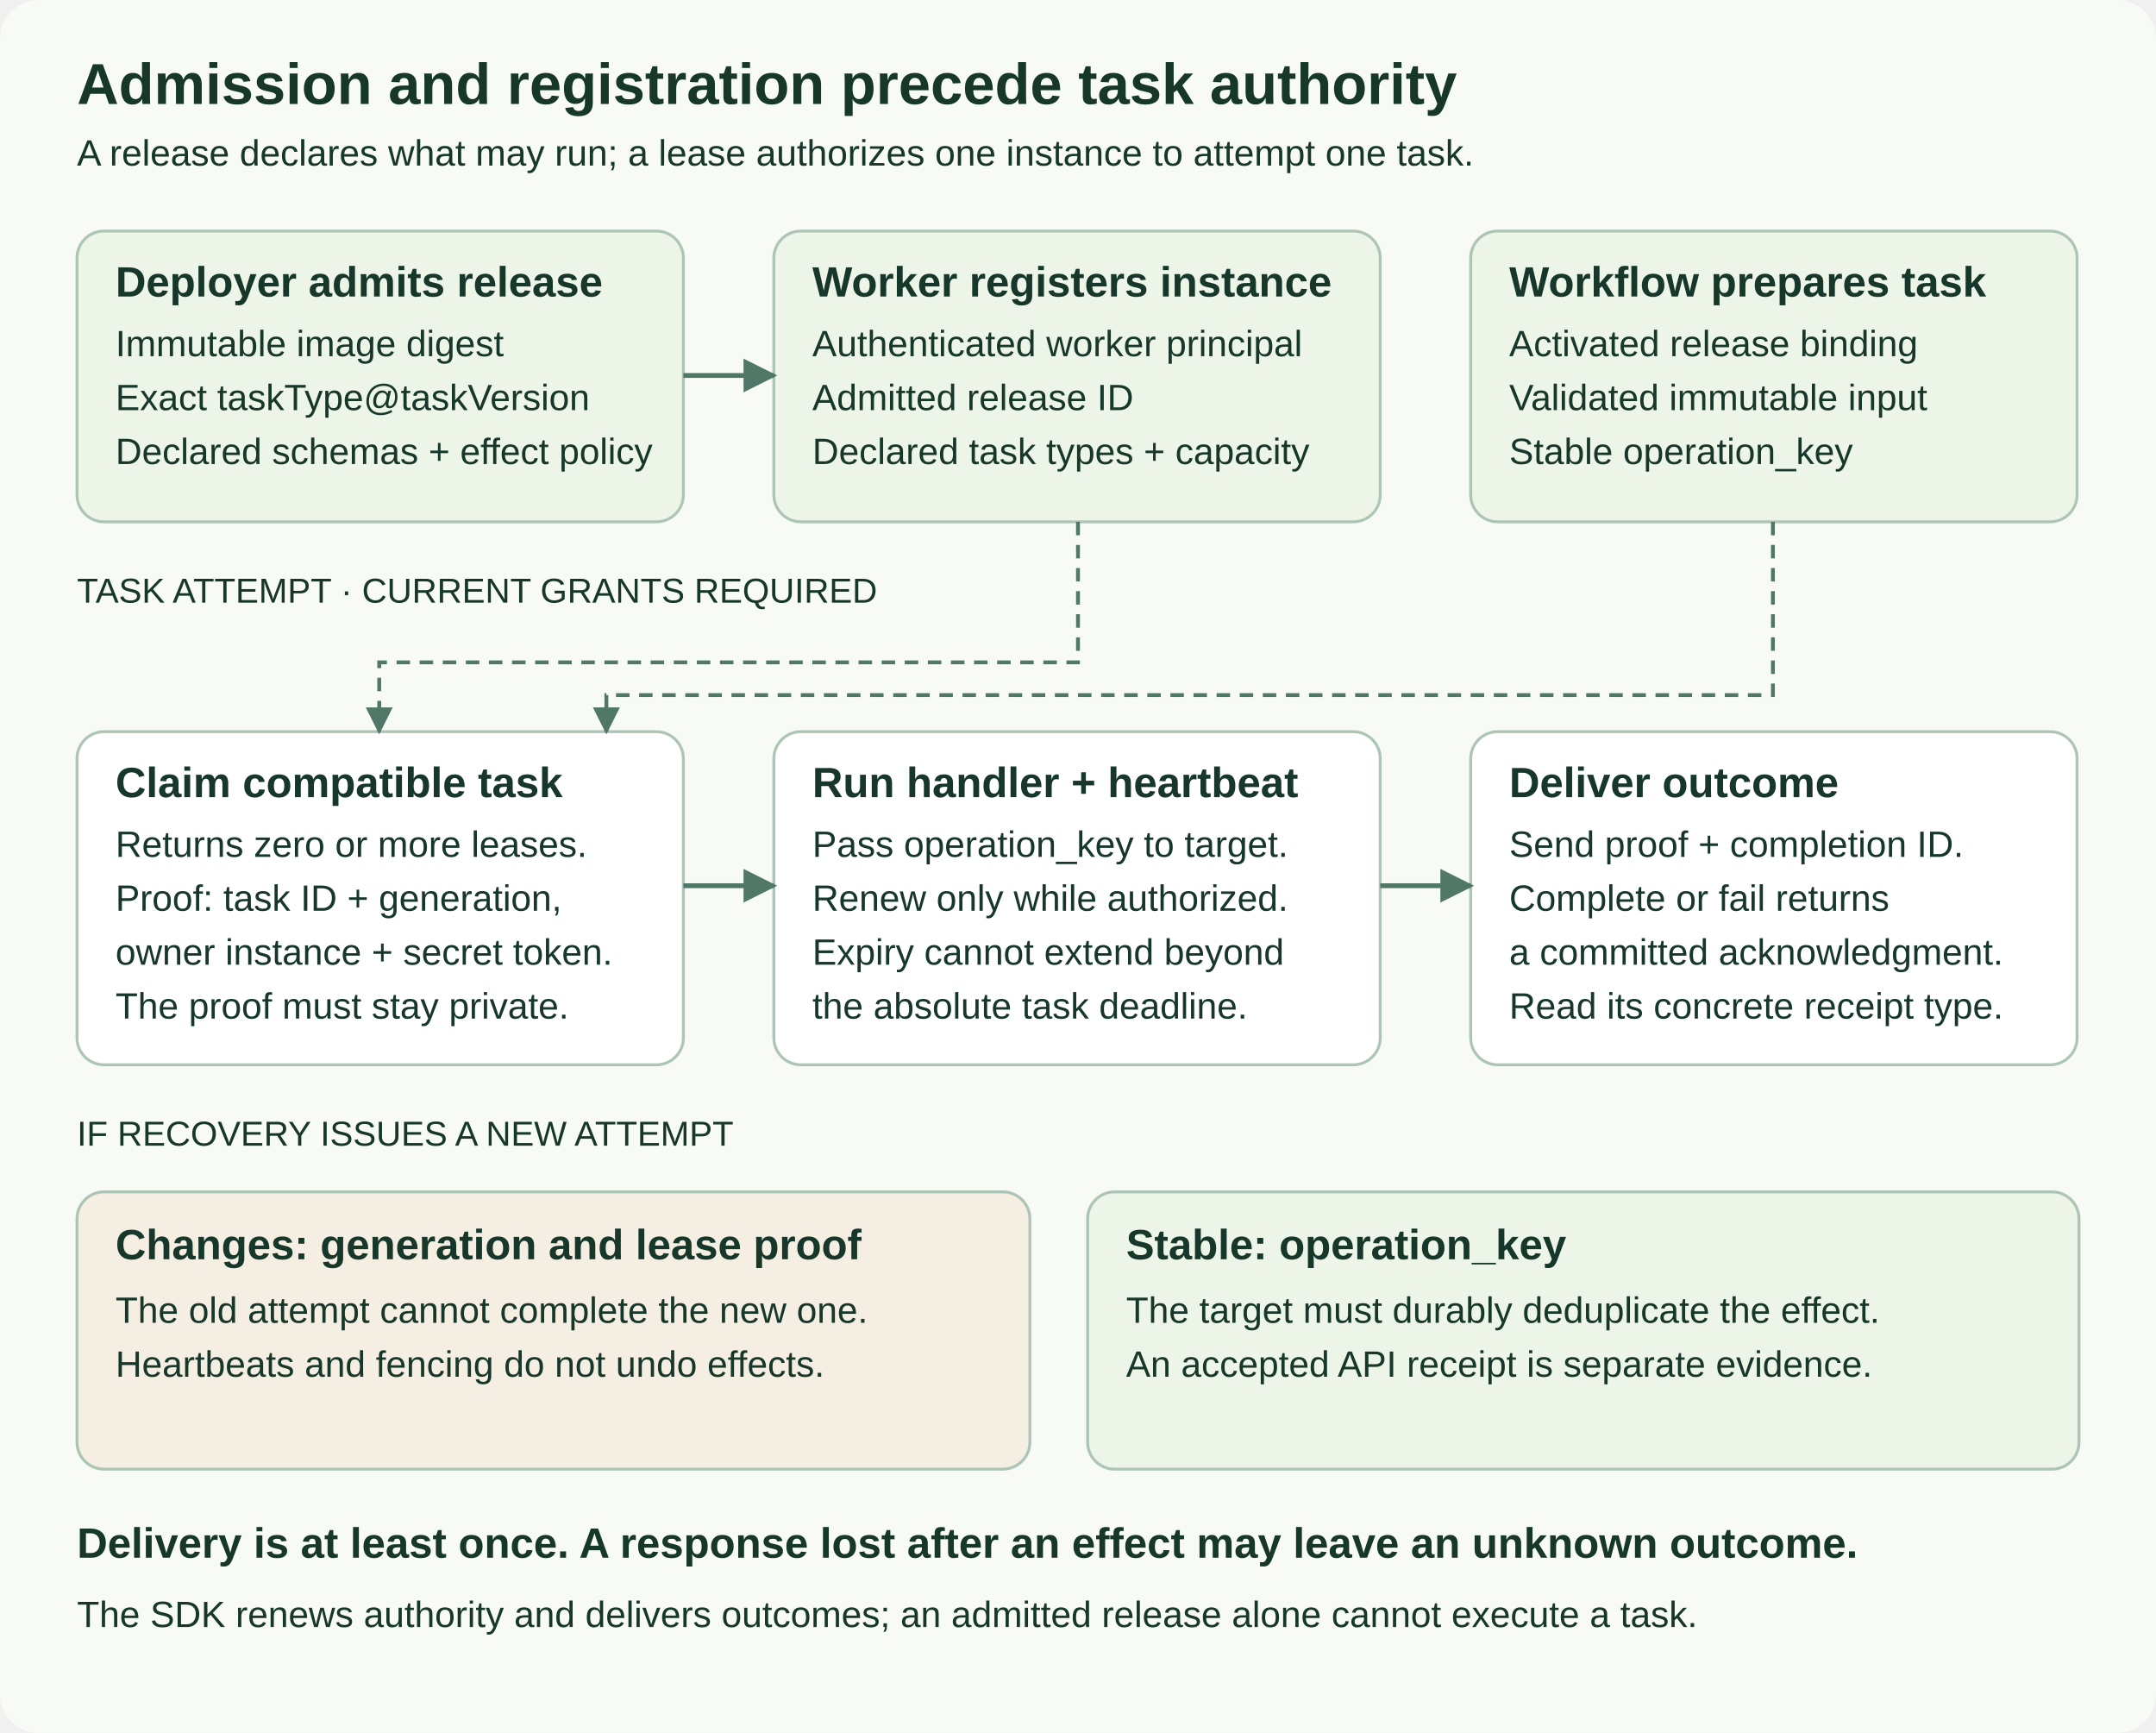
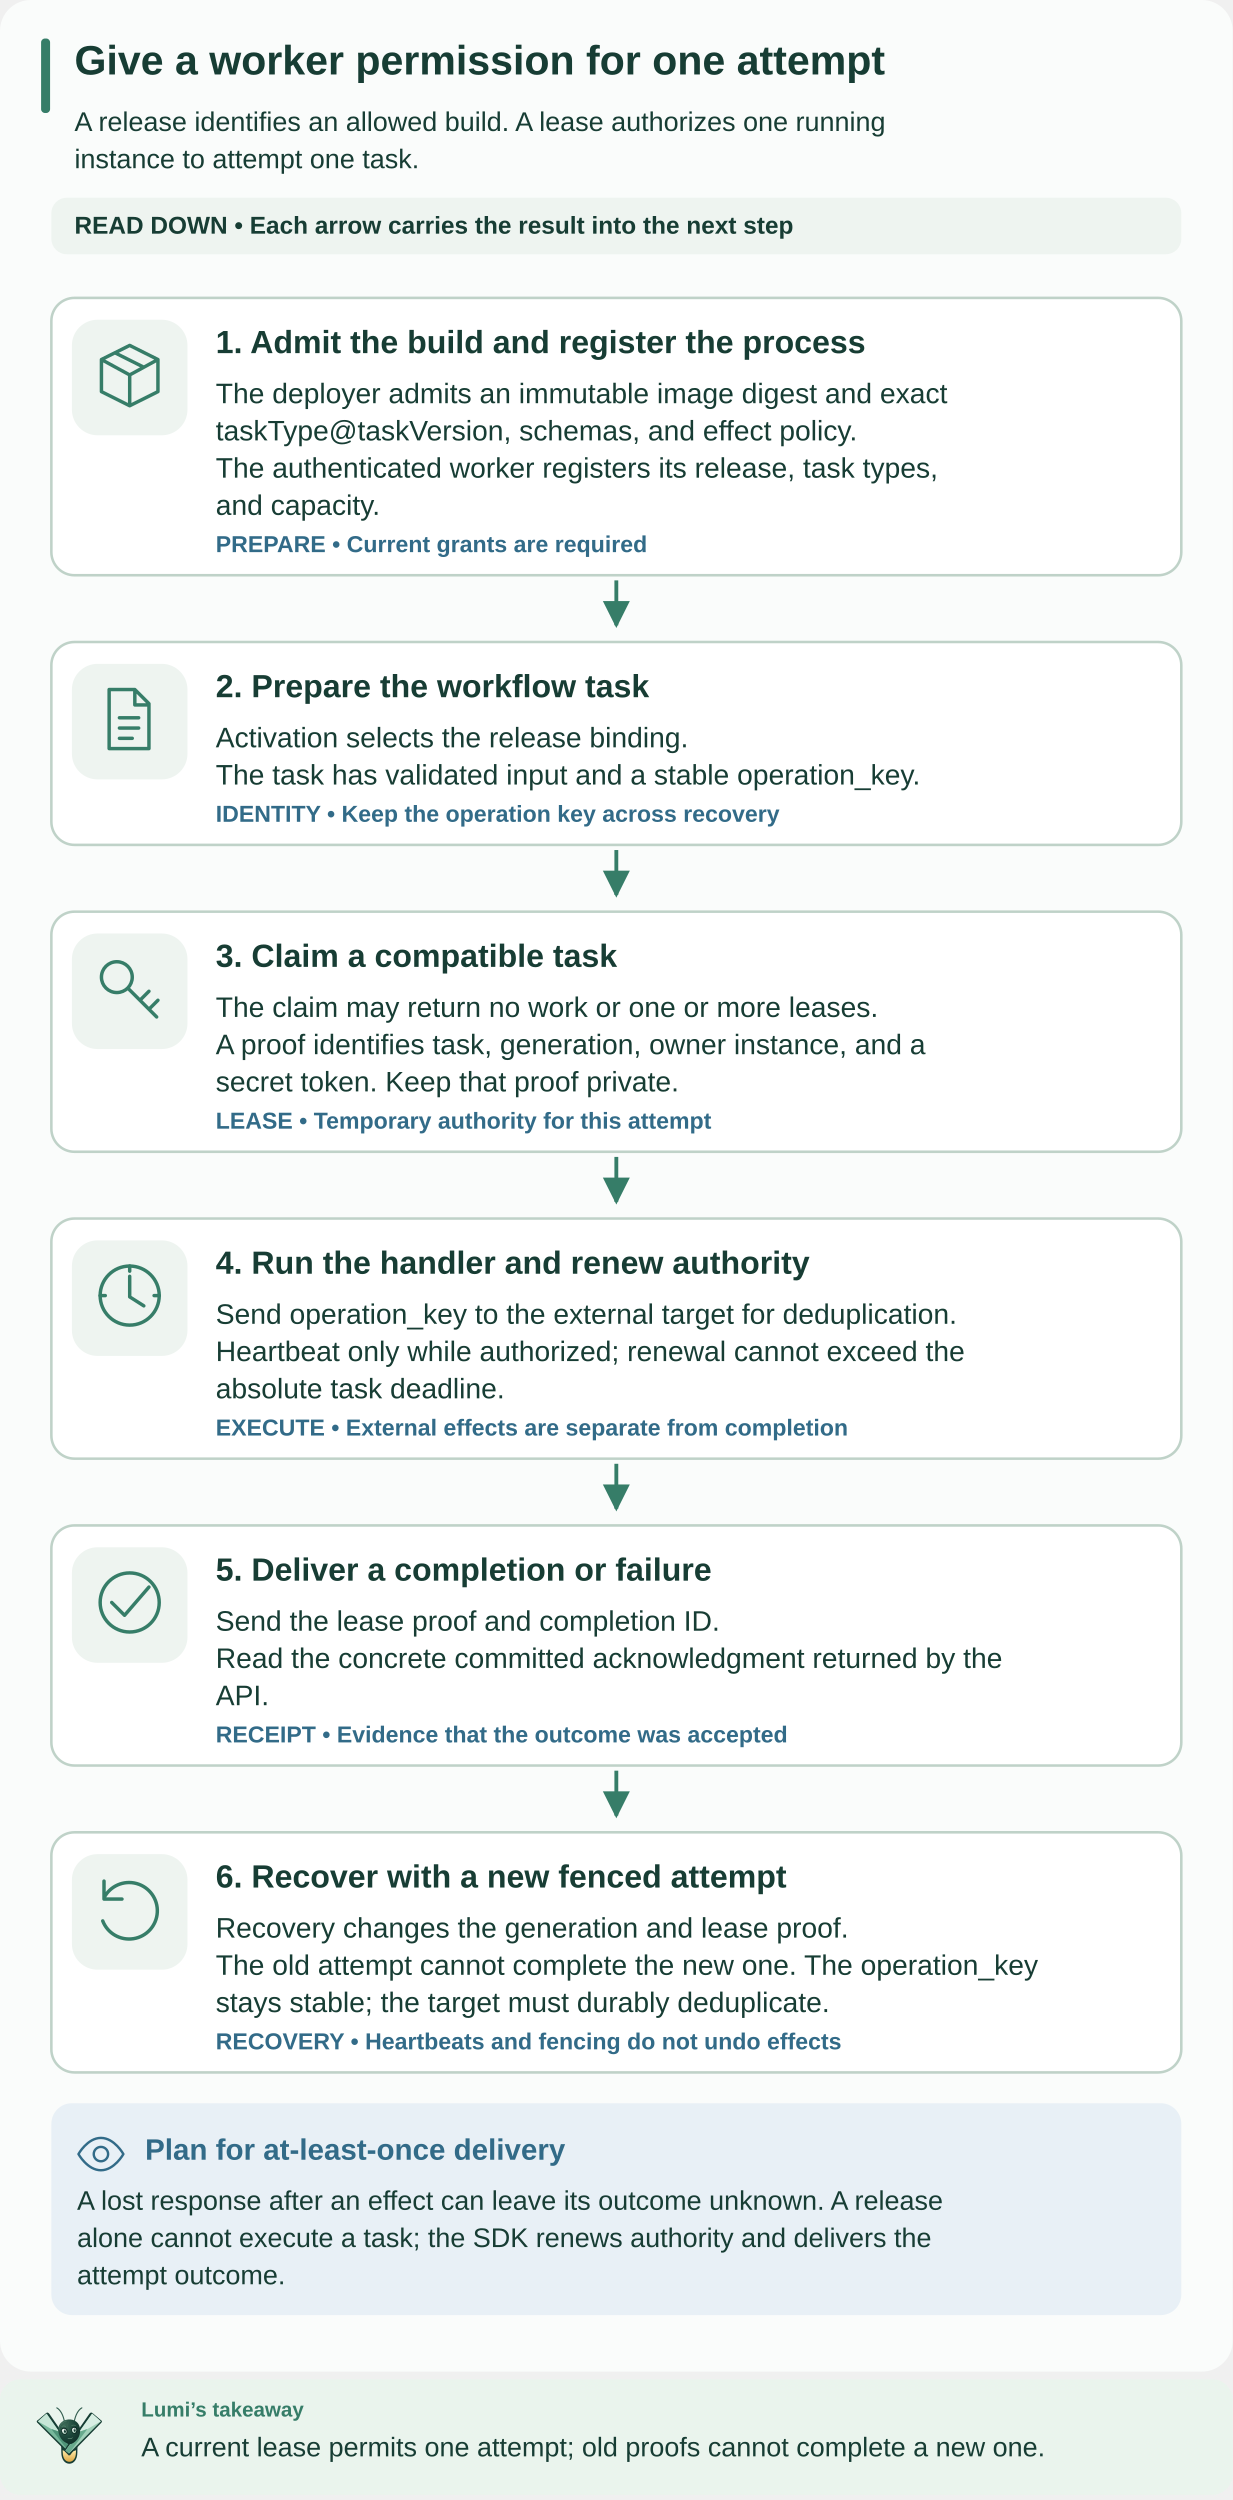
- <svg xmlns="http://www.w3.org/2000/svg" width="1120" height="900" viewBox="0 0 1120 900" role="img" aria-labelledby="title desc">
+ <svg xmlns="http://www.w3.org/2000/svg" width="960" height="1947" viewBox="0 0 960 1947" role="img" aria-labelledby="title desc">
  <defs>
-     <marker id="arrow" viewBox="0 0 10 10" refX="9" refY="5" markerWidth="7" markerHeight="7" orient="auto-start-reverse">
-       <path d="M0 0 L10 5 L0 10Z" fill="#507767" />
+     <marker id="arrow" viewBox="0 0 10 10" refX="9" refY="5" markerWidth="7" markerHeight="7" orient="auto">
+       <path d="M0 0 10 5 0 10z" fill="#367D68" />
    </marker>
  </defs>
-   <style>text{font-family:Arial,Helvetica,sans-serif;fill:#16372a}.title{font-size:30px;font-weight:700}.label{font-size:22px;font-weight:700}.body{font-size:19px}.small{font-size:18px}.edge{fill:none;stroke:#507767;stroke-width:2.5;marker-end:url(#arrow)}.return{fill:none;stroke:#507767;stroke-width:2;stroke-dasharray:7 5;marker-end:url(#arrow)}</style>
-   <rect width="1120" height="900" rx="20" fill="#f7faf5" />
-   <text class="title" x="40" y="54">Admission and registration precede task authority</text>
-   <text class="body" x="40" y="86">A release declares what may run; a lease authorizes one instance to attempt one task.</text>
-   <rect x="40" y="120" width="315" height="151" rx="14" fill="#edf4e8" stroke="#adc5b5" stroke-width="1.5" />
-   <text class="label" x="60" y="154">Deployer admits release</text>
-   <text class="body" x="60" y="185">Immutable image digest</text>
-   <text class="body" x="60" y="213">Exact taskType@taskVersion</text>
-   <text class="body" x="60" y="241">Declared schemas + effect policy</text>
-   <rect x="402" y="120" width="315" height="151" rx="14" fill="#edf4e8" stroke="#adc5b5" stroke-width="1.5" />
-   <text class="label" x="422" y="154">Worker registers instance</text>
-   <text class="body" x="422" y="185">Authenticated worker principal</text>
-   <text class="body" x="422" y="213">Admitted release ID</text>
-   <text class="body" x="422" y="241">Declared task types + capacity</text>
-   <rect x="764" y="120" width="315" height="151" rx="14" fill="#edf4e8" stroke="#adc5b5" stroke-width="1.5" />
-   <text class="label" x="784" y="154">Workflow prepares task</text>
-   <text class="body" x="784" y="185">Activated release binding</text>
-   <text class="body" x="784" y="213">Validated immutable input</text>
-   <text class="body" x="784" y="241">Stable operation_key</text>
-   <path class="edge" d="M355 195 H402" />
-   <text class="small" x="40" y="313">TASK ATTEMPT · CURRENT GRANTS REQUIRED</text>
-   <rect x="40" y="380" width="315" height="173" rx="14" fill="#ffffff" stroke="#adc5b5" stroke-width="1.5" />
-   <text class="label" x="60" y="414">Claim compatible task</text>
-   <text class="body" x="60" y="445">Returns zero or more leases.</text>
-   <text class="body" x="60" y="473">Proof: task ID + generation,</text>
-   <text class="body" x="60" y="501">owner instance + secret token.</text>
-   <text class="body" x="60" y="529">The proof must stay private.</text>
-   <rect x="402" y="380" width="315" height="173" rx="14" fill="#ffffff" stroke="#adc5b5" stroke-width="1.5" />
-   <text class="label" x="422" y="414">Run handler + heartbeat</text>
-   <text class="body" x="422" y="445">Pass operation_key to target.</text>
-   <text class="body" x="422" y="473">Renew only while authorized.</text>
-   <text class="body" x="422" y="501">Expiry cannot extend beyond</text>
-   <text class="body" x="422" y="529">the absolute task deadline.</text>
-   <rect x="764" y="380" width="315" height="173" rx="14" fill="#ffffff" stroke="#adc5b5" stroke-width="1.5" />
-   <text class="label" x="784" y="414">Deliver outcome</text>
-   <text class="body" x="784" y="445">Send proof + completion ID.</text>
-   <text class="body" x="784" y="473">Complete or fail returns</text>
-   <text class="body" x="784" y="501">a committed acknowledgment.</text>
-   <text class="body" x="784" y="529">Read its concrete receipt type.</text>
-   <path class="return" d="M560 271 V344 H197 V380" />
-   <path class="return" d="M921 271 V361 H315 V380" />
-   <path class="edge" d="M355 460 H402" />
-   <path class="edge" d="M717 460 H764" />
-   <text class="small" x="40" y="595">IF RECOVERY ISSUES A NEW ATTEMPT</text>
-   <rect x="40" y="619" width="495" height="144" rx="14" fill="#f5eee2" stroke="#adc5b5" stroke-width="1.5" />
-   <text class="label" x="60" y="654">Changes: generation and lease proof</text>
-   <text class="body" x="60" y="687">The old attempt cannot complete the new one.</text>
-   <text class="body" x="60" y="715">Heartbeats and fencing do not undo effects.</text>
-   <rect x="565" y="619" width="515" height="144" rx="14" fill="#edf4e8" stroke="#adc5b5" stroke-width="1.5" />
-   <text class="label" x="585" y="654">Stable: operation_key</text>
-   <text class="body" x="585" y="687">The target must durably deduplicate the effect.</text>
-   <text class="body" x="585" y="715">An accepted API receipt is separate evidence.</text>
-   <text class="label" x="40" y="809">Delivery is at least once. A response lost after an effect may leave an unknown outcome.</text>
-   <text class="body" x="40" y="845">The SDK renews authority and delivers outcomes; an admitted release alone cannot execute a task.</text>
+   <style>text{font-family:Arial,Helvetica,sans-serif}.edge{stroke:#367D68;stroke-width:3;fill:none;marker-end:url(#arrow)}</style>
+   <rect width="960" height="1847" rx="24" fill="#FAFCFB" />
+   <rect x="32" y="30" width="7" height="58" rx="3" fill="#367D68" />
+   <text x="58" y="58" font-size="32" font-weight="700" fill="#173D34">Give a worker permission for one attempt</text>
+   <text x="58" y="102" font-size="21" font-weight="400" fill="#173D34">A release identifies an allowed build. A lease authorizes one running</text>
+   <text x="58" y="131" font-size="21" font-weight="400" fill="#173D34">instance to attempt one task.</text>
+   <rect x="40" y="154" width="880" height="44" rx="12" fill="#EEF4F0" />
+   <text x="58" y="182" font-size="19" font-weight="600" fill="#173D34">READ DOWN  •  Each arrow carries the result into the next step</text>
+   <rect x="40" y="232" width="880" height="216" rx="18" fill="white" stroke="#BFD2C8" stroke-width="2" />
+   <rect x="56" y="249" width="90" height="90" rx="20" fill="#EEF4F0" />
+   <g transform="translate(73 264) scale(1)" stroke="#367D68" stroke-width="2.7" fill="none" stroke-linecap="round" stroke-linejoin="round">
+     <path d="m6 16 22-11 22 11v25L28 52 6 41z M6 16l22 12 22-12 M28 28v24 M17 11l22 11" />
+   </g>
+   <text x="168" y="275" font-size="25" font-weight="700" fill="#173D34">1. Admit the build and register the process</text>
+   <text x="168" y="314" font-size="22" font-weight="400" fill="#173D34">The deployer admits an immutable image digest and exact</text>
+   <text x="168" y="343" font-size="22" font-weight="400" fill="#173D34">taskType@taskVersion, schemas, and effect policy.</text>
+   <text x="168" y="372" font-size="22" font-weight="400" fill="#173D34">The authenticated worker registers its release, task types,</text>
+   <text x="168" y="401" font-size="22" font-weight="400" fill="#173D34">and capacity.</text>
+   <text x="168" y="430" font-size="18" font-weight="600" fill="#326B88">PREPARE • Current grants are required</text>
+   <path class="edge" d="M480 452v35" />
+   <rect x="40" y="500" width="880" height="158" rx="18" fill="white" stroke="#BFD2C8" stroke-width="2" />
+   <rect x="56" y="517" width="90" height="90" rx="20" fill="#EEF4F0" />
+   <g transform="translate(73 532) scale(1)" stroke="#367D68" stroke-width="2.7" fill="none" stroke-linecap="round" stroke-linejoin="round">
+     <path d="M12 5h20l11 11v35H12z M32 5v12h11 M20 27h15 M20 35h15 M20 43h10" />
+   </g>
+   <text x="168" y="543" font-size="25" font-weight="700" fill="#173D34">2. Prepare the workflow task</text>
+   <text x="168" y="582" font-size="22" font-weight="400" fill="#173D34">Activation selects the release binding.</text>
+   <text x="168" y="611" font-size="22" font-weight="400" fill="#173D34">The task has validated input and a stable operation_key.</text>
+   <text x="168" y="640" font-size="18" font-weight="600" fill="#326B88">IDENTITY • Keep the operation key across recovery</text>
+   <path class="edge" d="M480 662v35" />
+   <rect x="40" y="710" width="880" height="187" rx="18" fill="white" stroke="#BFD2C8" stroke-width="2" />
+   <rect x="56" y="727" width="90" height="90" rx="20" fill="#EEF4F0" />
+   <g transform="translate(73 742) scale(1)" stroke="#367D68" stroke-width="2.7" fill="none" stroke-linecap="round" stroke-linejoin="round">
+     <circle cx="18" cy="19" r="12" />
+     <path d="m27 28 22 22 M36 37l7-7 M43 44l7-7" />
+   </g>
+   <text x="168" y="753" font-size="25" font-weight="700" fill="#173D34">3. Claim a compatible task</text>
+   <text x="168" y="792" font-size="22" font-weight="400" fill="#173D34">The claim may return no work or one or more leases.</text>
+   <text x="168" y="821" font-size="22" font-weight="400" fill="#173D34">A proof identifies task, generation, owner instance, and a</text>
+   <text x="168" y="850" font-size="22" font-weight="400" fill="#173D34">secret token. Keep that proof private.</text>
+   <text x="168" y="879" font-size="18" font-weight="600" fill="#326B88">LEASE • Temporary authority for this attempt</text>
+   <path class="edge" d="M480 901v35" />
+   <rect x="40" y="949" width="880" height="187" rx="18" fill="white" stroke="#BFD2C8" stroke-width="2" />
+   <rect x="56" y="966" width="90" height="90" rx="20" fill="#EEF4F0" />
+   <g transform="translate(73 981) scale(1)" stroke="#367D68" stroke-width="2.7" fill="none" stroke-linecap="round" stroke-linejoin="round">
+     <circle cx="28" cy="28" r="23" />
+     <path d="M28 13v16l11 7 M28 5v4 M5 28h4 M47 28h4" />
+   </g>
+   <text x="168" y="992" font-size="25" font-weight="700" fill="#173D34">4. Run the handler and renew authority</text>
+   <text x="168" y="1031" font-size="22" font-weight="400" fill="#173D34">Send operation_key to the external target for deduplication.</text>
+   <text x="168" y="1060" font-size="22" font-weight="400" fill="#173D34">Heartbeat only while authorized; renewal cannot exceed the</text>
+   <text x="168" y="1089" font-size="22" font-weight="400" fill="#173D34">absolute task deadline.</text>
+   <text x="168" y="1118" font-size="18" font-weight="600" fill="#326B88">EXECUTE • External effects are separate from completion</text>
+   <path class="edge" d="M480 1140v35" />
+   <rect x="40" y="1188" width="880" height="187" rx="18" fill="white" stroke="#BFD2C8" stroke-width="2" />
+   <rect x="56" y="1205" width="90" height="90" rx="20" fill="#EEF4F0" />
+   <g transform="translate(73 1220) scale(1)" stroke="#367D68" stroke-width="2.7" fill="none" stroke-linecap="round" stroke-linejoin="round">
+     <circle cx="28" cy="28" r="23" />
+     <path d="m14 28 10 10 19-22" />
+   </g>
+   <text x="168" y="1231" font-size="25" font-weight="700" fill="#173D34">5. Deliver a completion or failure</text>
+   <text x="168" y="1270" font-size="22" font-weight="400" fill="#173D34">Send the lease proof and completion ID.</text>
+   <text x="168" y="1299" font-size="22" font-weight="400" fill="#173D34">Read the concrete committed acknowledgment returned by the</text>
+   <text x="168" y="1328" font-size="22" font-weight="400" fill="#173D34">API.</text>
+   <text x="168" y="1357" font-size="18" font-weight="600" fill="#326B88">RECEIPT • Evidence that the outcome was accepted</text>
+   <path class="edge" d="M480 1379v35" />
+   <rect x="40" y="1427" width="880" height="187" rx="18" fill="white" stroke="#BFD2C8" stroke-width="2" />
+   <rect x="56" y="1444" width="90" height="90" rx="20" fill="#EEF4F0" />
+   <g transform="translate(73 1459) scale(1)" stroke="#367D68" stroke-width="2.7" fill="none" stroke-linecap="round" stroke-linejoin="round">
+     <path d="M8 19A22 22 0 1 1 7 37 M8 6v14h14" />
+   </g>
+   <text x="168" y="1470" font-size="25" font-weight="700" fill="#173D34">6. Recover with a new fenced attempt</text>
+   <text x="168" y="1509" font-size="22" font-weight="400" fill="#173D34">Recovery changes the generation and lease proof.</text>
+   <text x="168" y="1538" font-size="22" font-weight="400" fill="#173D34">The old attempt cannot complete the new one. The operation_key</text>
+   <text x="168" y="1567" font-size="22" font-weight="400" fill="#173D34">stays stable; the target must durably deduplicate.</text>
+   <text x="168" y="1596" font-size="18" font-weight="600" fill="#326B88">RECOVERY • Heartbeats and fencing do not undo effects</text>
+   <rect x="40" y="1638" width="880" height="165" rx="16" fill="#E8F0F6" />
+   <g transform="translate(59 1658) scale(0.7)" stroke="#326B88" stroke-width="2.7" fill="none" stroke-linecap="round" stroke-linejoin="round">
+     <path d="M3 28s10-18 25-18 25 18 25 18-10 18-25 18S3 28 3 28z" />
+     <circle cx="28" cy="28" r="8" />
+   </g>
+   <text x="113" y="1682" font-size="23" font-weight="700" fill="#326B88">Plan for at-least-once delivery</text>
+   <text x="60" y="1721" font-size="21" font-weight="400" fill="#173D34">A lost response after an effect can leave its outcome unknown. A release</text>
+   <text x="60" y="1750" font-size="21" font-weight="400" fill="#173D34">alone cannot execute a task; the SDK renews authority and delivers the</text>
+   <text x="60" y="1779" font-size="21" font-weight="400" fill="#173D34">attempt outcome.</text>
+   <g id="lumi-takeaway">
+     <rect x="0" y="1853" width="960" height="90" rx="16" fill="#EAF4ED" />
+     <g transform="translate(22 1864) scale(.25)">
+       <defs>
+         <radialGradient id="lumi-face" cx=".3" cy=".2" r=".9">
+           <stop stop-color="#3C6957" />
+           <stop offset=".55" stop-color="#1C463A" />
+           <stop offset="1" stop-color="#102E28" />
+         </radialGradient>
+         <linearGradient id="lumi-eye" x1="0" y1="0" x2="0" y2="1">
+           <stop stop-color="#FFFFFF" />
+           <stop offset="1" stop-color="#B8DCC8" />
+         </linearGradient>
+         <linearGradient id="lumi-lantern" x1="0" y1="0" x2="0" y2="1">
+           <stop stop-color="#FFEDAD" />
+           <stop offset="1" stop-color="#DDA743" />
+         </linearGradient>
+       </defs>
+       <g stroke-linecap="round" stroke-linejoin="round">
+         <path d="M113 89C109 67 100 51 89 45M143 89C147 67 156 51 167 45" fill="none" stroke="#315C4E" stroke-width="3.5" />
+         <path d="M102 134Q128 122 154 134L153 184C153 206 142 219 128 219C114 219 103 206 103 184Z" fill="#173D34" />
+         <path d="M107 177Q128 185 149 177L148 191C146 205 138 213 128 213C118 213 110 205 108 191Z" fill="url(#lumi-lantern)" />
+         <path d="M30 83L56 61Q61 57 66 64L142 174L130 193L28 91Q24 86 30 83Z" fill="#173D34" />
+         <path d="M57 63L135 175L129 185L30 87Z" fill="#78B89C" />
+         <path d="M57 63L96 119L72 111L30 87Z" fill="#C7E6D7" />
+         <path d="M72 111L96 119L135 175L129 185Z" fill="#4F9479" />
+         <path d="M226 83L200 61Q195 57 190 64L111 178L127 194L228 91Q232 86 226 83Z" fill="#173D34" />
+         <path d="M199 63L116 178L127 187L226 87Z" fill="#A1D1B9" />
+         <path d="M199 63L160 119L184 111L226 87Z" fill="#D8EEE3" />
+         <path d="M184 111L160 119L116 178L127 187Z" fill="#68AA8D" />
+         <g transform="rotate(-5 128 120)">
+           <path d="M94 115C93 95 108 81 128 81C148 81 163 95 162 115       C162 135 150 152 130 158C109 155 95 138 94 115Z" fill="url(#lumi-face)" />
+           <path d="M98 111C98 96 110 86 124 85" fill="none" stroke="#83AF94" stroke-width="1.2" opacity=".5" />
+           <path d="M128 87C124 99 124 106 126 112" fill="none" stroke="#58856B" stroke-width="1" opacity=".4" />
+           <path d="M103 114C104 106 111 103 117 107C124 111 124 120 119 126       C111 131 104 124 103 114Z" fill="#0C2923" />
+           <path d="M105 114C106 109 111 107 116 110C120 113 121 120 117 124       C111 127 106 122 105 114Z" fill="url(#lumi-eye)" />
+           <ellipse cx="114.5" cy="116.5" rx="3.3" ry="5.4" fill="#173D34" />
+           <circle cx="115.5" cy="113.5" r="1.4" fill="#FFFFFF" />
+           <path d="M135 112C138 105 145 103 151 108C156 114 153 124 147 127       C139 129 133 120 135 112Z" fill="#0C2923" />
+           <path d="M137 113C139 108 144 107 148 110C152 114 150 121 146 124       C140 126 136 120 137 113Z" fill="url(#lumi-eye)" />
+           <ellipse cx="145" cy="116" rx="3.3" ry="5.4" fill="#173D34" />
+           <circle cx="146" cy="113" r="1.4" fill="#FFFFFF" />
+           <path d="M106 101Q112 98 118 102M137 101Q143 98 149 102" fill="none" stroke="#6C997E" stroke-width="1.8" opacity=".65" />
+           <path d="M122 140Q129 143 136 139" fill="none" stroke="#84B295" stroke-width="1.5" />
+         </g>
+       </g>
+     </g>
+     <text x="110" y="1882" style="font-family:Arial,Helvetica,sans-serif;font-size:16px;font-weight:700;fill:#367D68">Lumi’s takeaway</text>
+     <text x="110" y="1913" style="font-family:Arial,Helvetica,sans-serif;font-size:21px;fill:#173D34">A current lease permits one attempt; old proofs cannot complete a new one.</text>
+   </g>
</svg>
